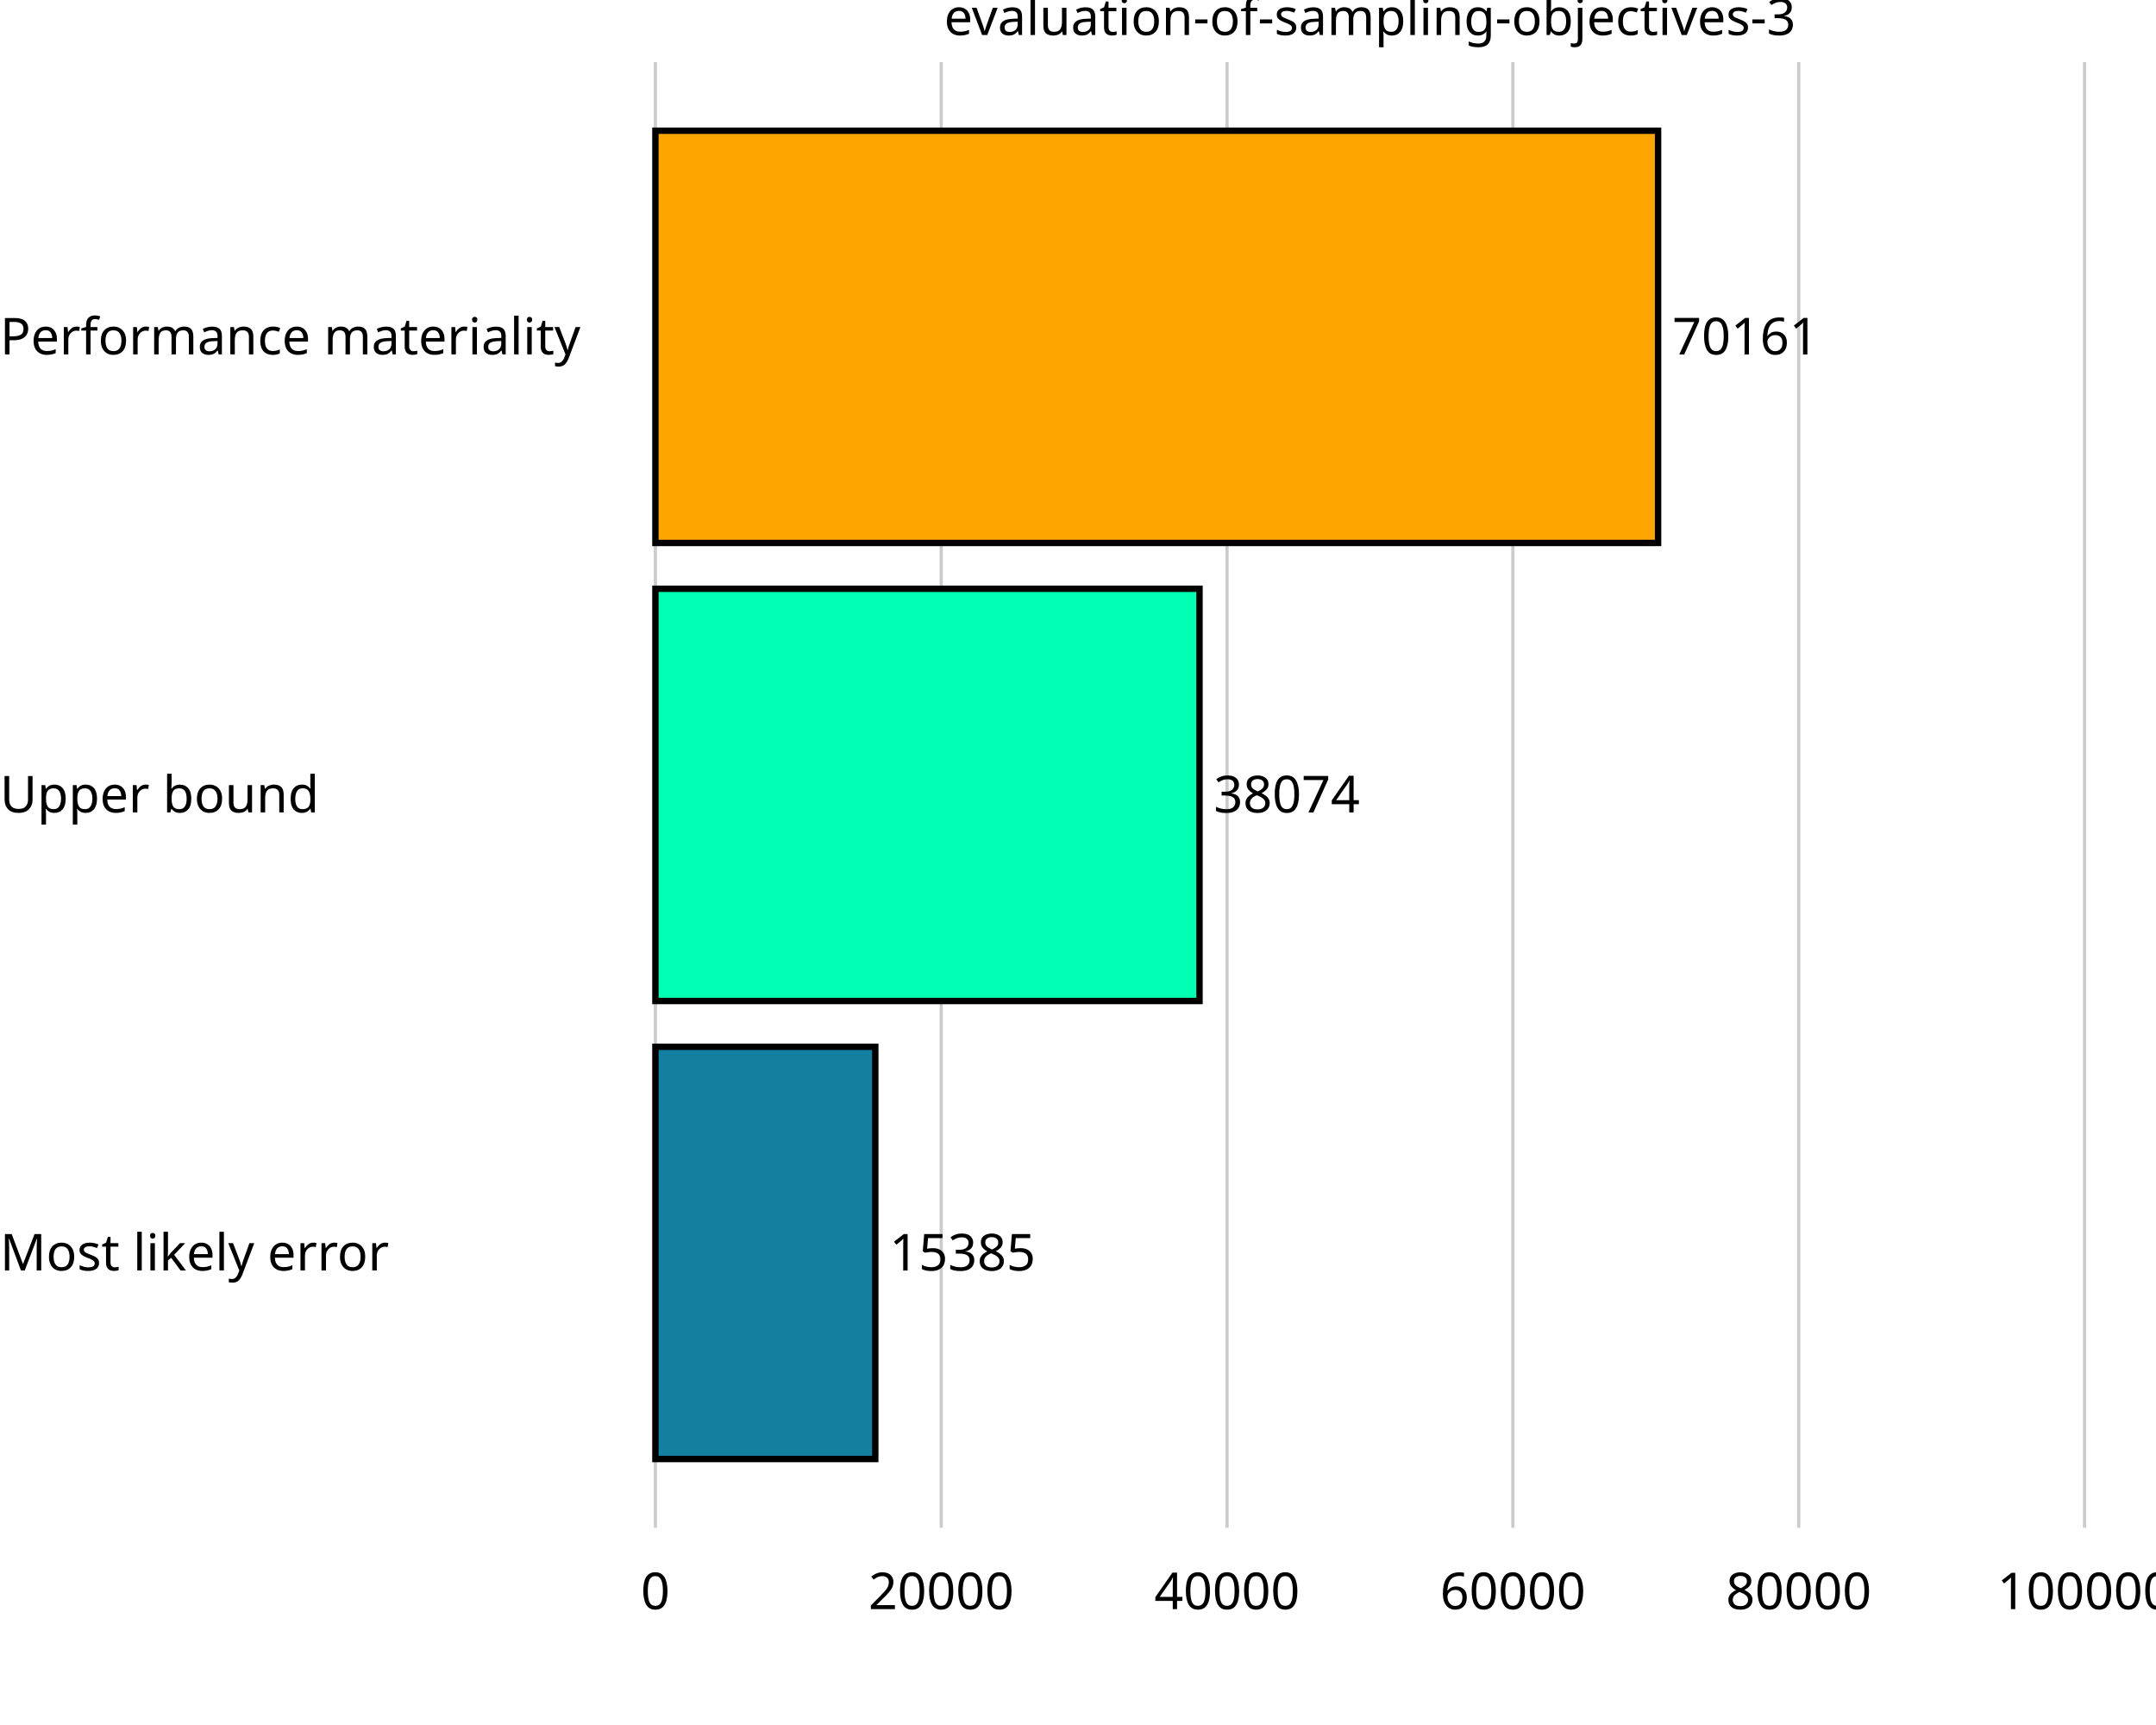
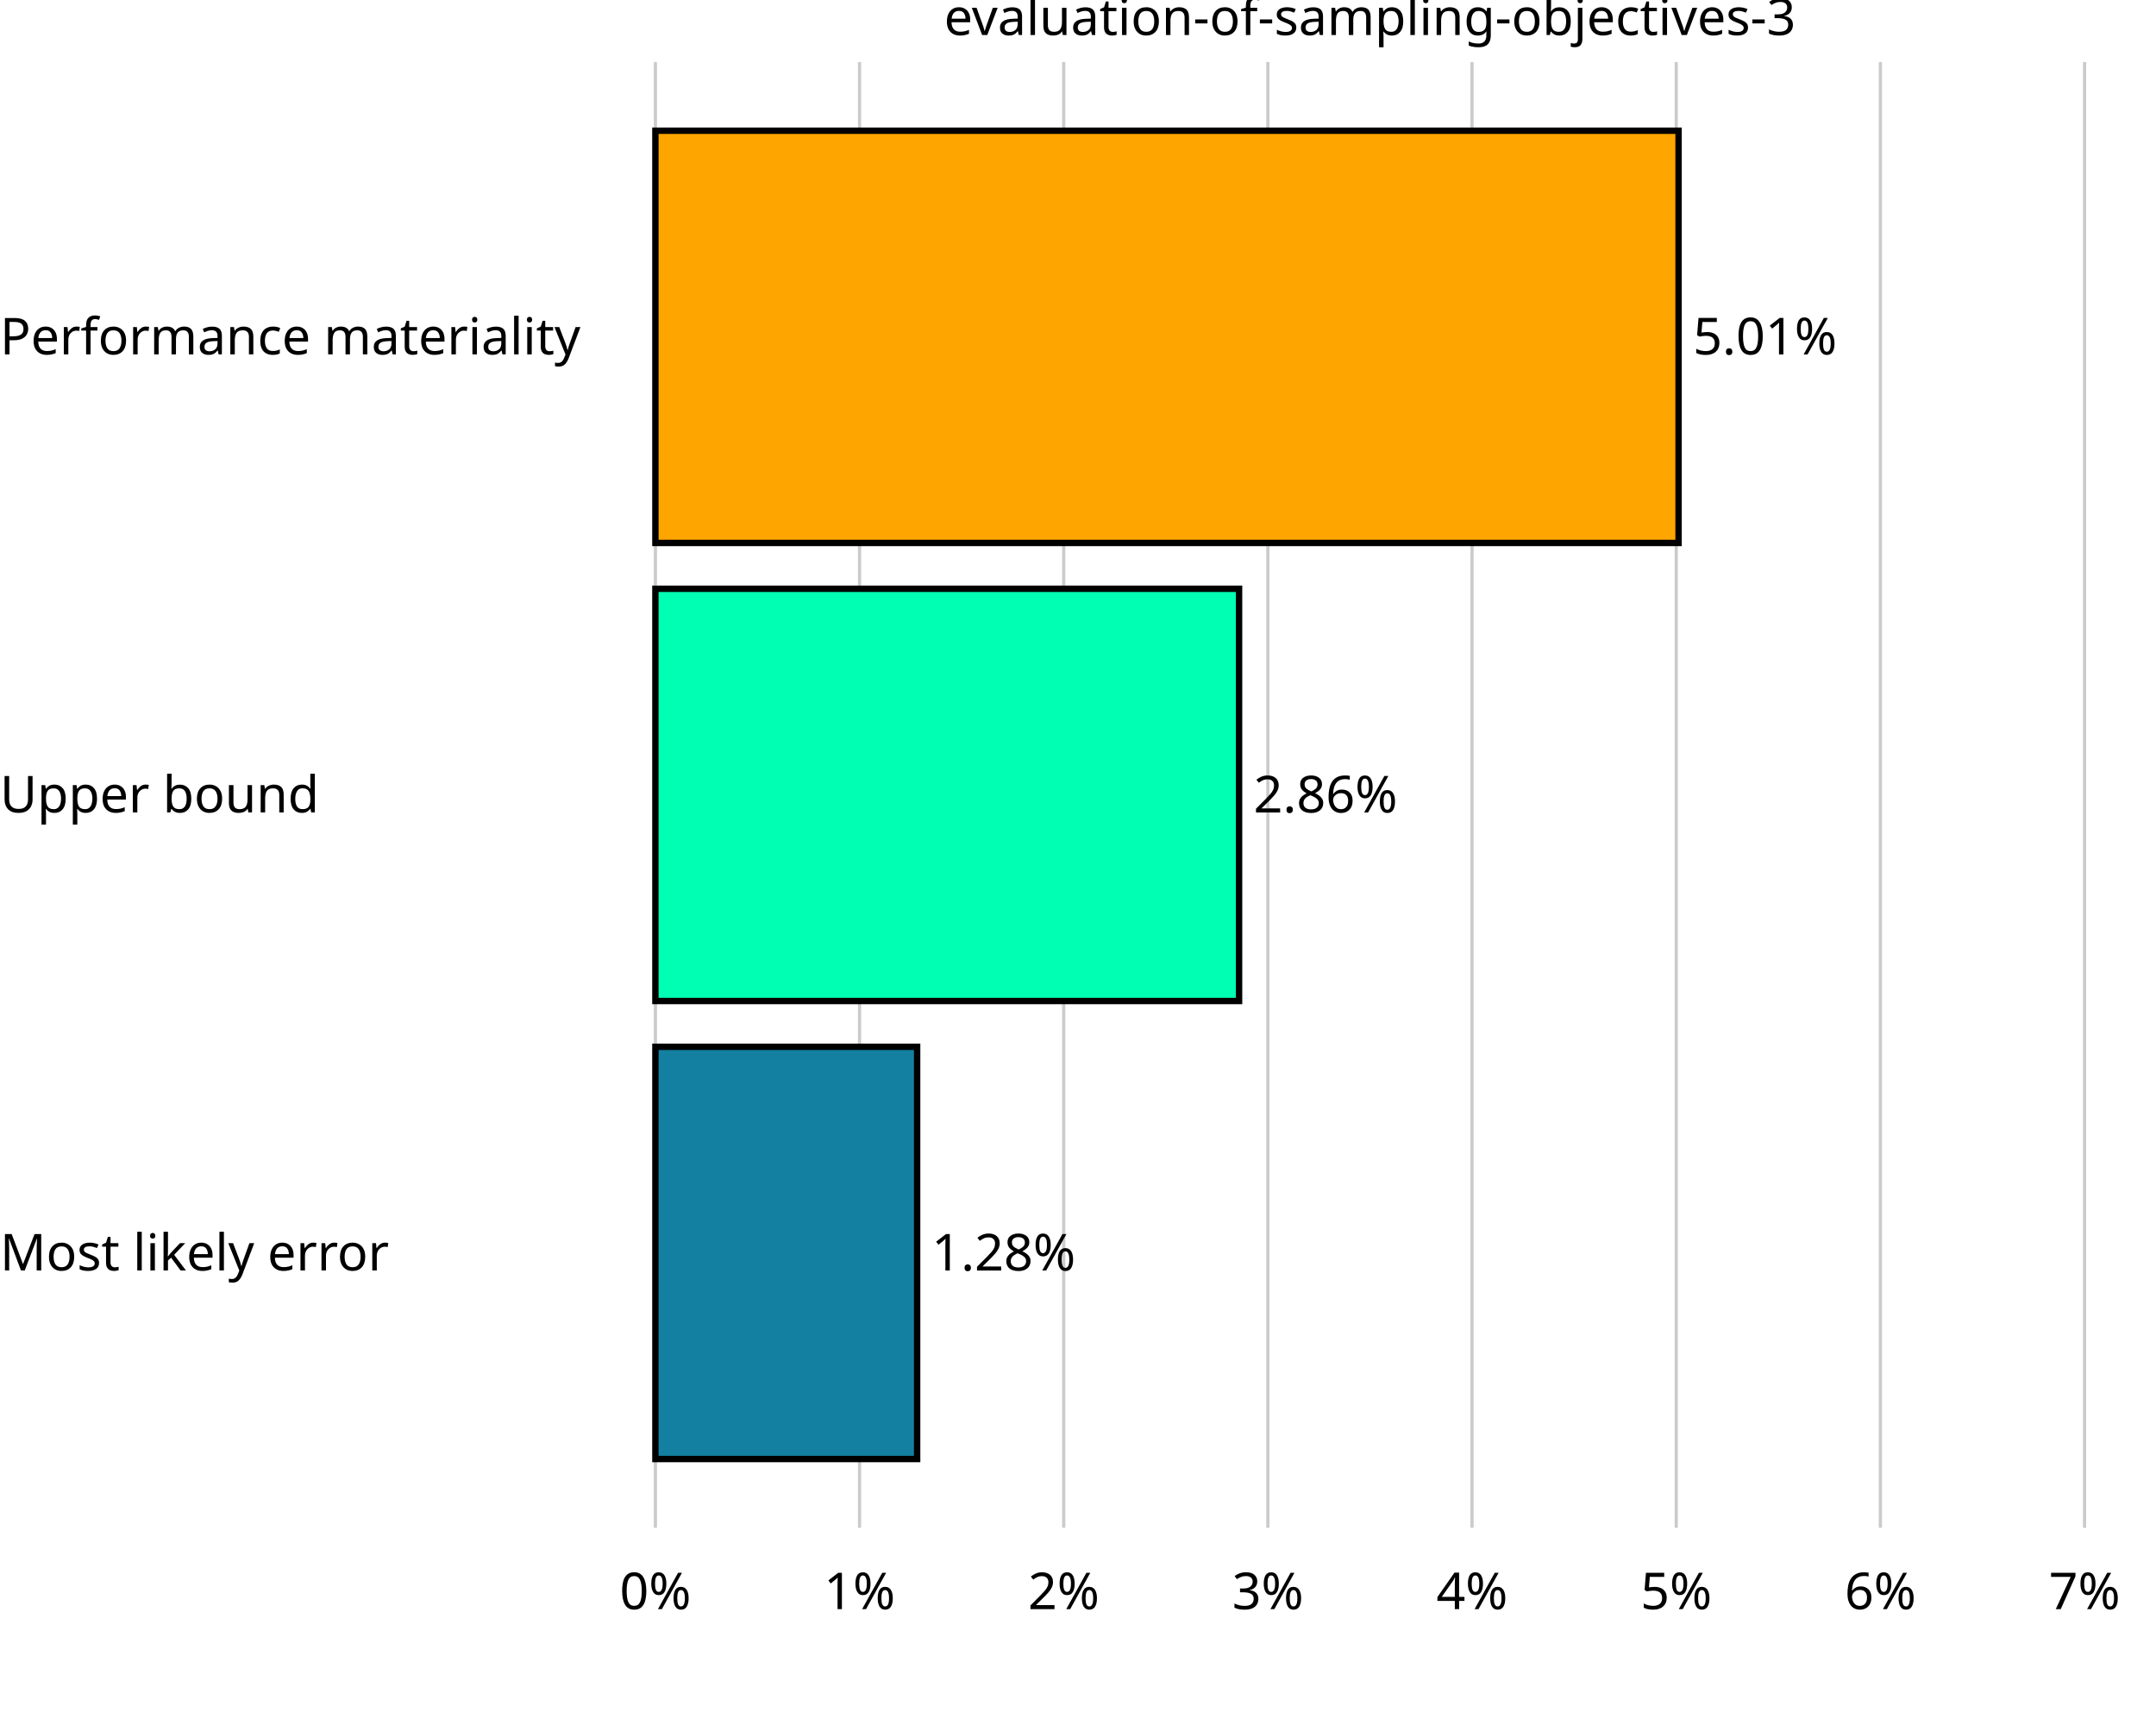
<svg xmlns="http://www.w3.org/2000/svg" class="svglite" data-engine-version="2.0" width="720.00pt" height="576.00pt" viewBox="0 0 720.00 576.00">
  <defs>
    <style type="text/css">
    .svglite line, .svglite polyline, .svglite polygon, .svglite path, .svglite rect, .svglite circle {
      fill: none;
      stroke: #000000;
      stroke-linecap: round;
      stroke-linejoin: round;
      stroke-miterlimit: 10.00;
    }
  </style>
  </defs>
  <rect width="100%" height="100%" style="stroke: none; fill: #FFFFFF;" />
  <defs>
    <clipPath id="cpMC4wMHw3MjAuMDB8MC4wMHw1NzYuMDA=">
      <rect x="0.00" y="0.00" width="720.00" height="576.00" />
    </clipPath>
  </defs>
  <g clip-path="url(#cpMC4wMHw3MjAuMDB8MC4wMHw1NzYuMDA=)">
    <rect x="0.00" y="0.00" width="720.00" height="576.00" style="stroke-width: 10.67; stroke: none;" />
  </g>
  <defs>
    <clipPath id="cpMTk1LjAxfDcyMC4wMHwyMC43MXw1MTAuMTQ=">
      <rect x="195.01" y="20.71" width="524.99" height="489.43" />
    </clipPath>
  </defs>
  <g clip-path="url(#cpMTk1LjAxfDcyMC4wMHwyMC43MXw1MTAuMTQ=)">
    <rect x="195.01" y="20.71" width="524.99" height="489.43" style="stroke-width: 10.67; stroke: none;" />
    <polyline points="218.87,510.14 218.87,20.71 " style="stroke-width: 1.07; stroke: #CBCBCB; stroke-linecap: butt;" />
-     <polyline points="314.32,510.14 314.32,20.71 " style="stroke-width: 1.07; stroke: #CBCBCB; stroke-linecap: butt;" />
-     <polyline points="409.78,510.14 409.78,20.71 " style="stroke-width: 1.07; stroke: #CBCBCB; stroke-linecap: butt;" />
-     <polyline points="505.23,510.14 505.23,20.71 " style="stroke-width: 1.07; stroke: #CBCBCB; stroke-linecap: butt;" />
-     <polyline points="600.68,510.14 600.68,20.71 " style="stroke-width: 1.07; stroke: #CBCBCB; stroke-linecap: butt;" />
+     <polyline points="287.05,510.14 287.05,20.71 " style="stroke-width: 1.07; stroke: #CBCBCB; stroke-linecap: butt;" />
+     <polyline points="355.23,510.14 355.23,20.71 " style="stroke-width: 1.07; stroke: #CBCBCB; stroke-linecap: butt;" />
+     <polyline points="423.41,510.14 423.41,20.71 " style="stroke-width: 1.07; stroke: #CBCBCB; stroke-linecap: butt;" />
+     <polyline points="491.59,510.14 491.59,20.71 " style="stroke-width: 1.07; stroke: #CBCBCB; stroke-linecap: butt;" />
+     <polyline points="559.78,510.14 559.78,20.71 " style="stroke-width: 1.07; stroke: #CBCBCB; stroke-linecap: butt;" />
+     <polyline points="627.96,510.14 627.96,20.71 " style="stroke-width: 1.07; stroke: #CBCBCB; stroke-linecap: butt;" />
    <polyline points="696.14,510.14 696.14,20.71 " style="stroke-width: 1.07; stroke: #CBCBCB; stroke-linecap: butt;" />
-     <rect x="218.87" y="349.54" width="73.43" height="137.65" style="stroke-width: 2.13; stroke-linecap: butt; stroke-linejoin: miter; fill: #1380A1;" />
-     <rect x="218.87" y="196.60" width="181.71" height="137.65" style="stroke-width: 2.13; stroke-linecap: butt; stroke-linejoin: miter; fill: #00FFB3;" />
-     <rect x="218.87" y="43.65" width="334.85" height="137.65" style="stroke-width: 2.13; stroke-linecap: butt; stroke-linejoin: miter; fill: #FFA500;" />
-     <text x="297.04" y="424.25" style="font-size: 17.07px; font-family: sans;" textLength="47.48px" lengthAdjust="spacingAndGlyphs">15385</text>
-     <text x="405.33" y="271.30" style="font-size: 17.07px; font-family: sans;" textLength="47.48px" lengthAdjust="spacingAndGlyphs">38074</text>
-     <text x="558.47" y="118.35" style="font-size: 17.07px; font-family: sans;" textLength="47.48px" lengthAdjust="spacingAndGlyphs">70161</text>
+     <rect x="218.87" y="349.54" width="87.41" height="137.65" style="stroke-width: 2.13; stroke-linecap: butt; stroke-linejoin: miter; fill: #1380A1;" />
+     <rect x="218.87" y="196.60" width="194.92" height="137.65" style="stroke-width: 2.13; stroke-linecap: butt; stroke-linejoin: miter; fill: #00FFB3;" />
+     <rect x="218.87" y="43.65" width="341.69" height="137.65" style="stroke-width: 2.13; stroke-linecap: butt; stroke-linejoin: miter; fill: #FFA500;" />
+     <text x="311.12" y="424.25" style="font-size: 17.07px; font-family: sans;" textLength="48.41px" lengthAdjust="spacingAndGlyphs">1.28%</text>
+     <text x="418.63" y="271.30" style="font-size: 17.07px; font-family: sans;" textLength="48.41px" lengthAdjust="spacingAndGlyphs">2.86%</text>
+     <text x="565.40" y="118.35" style="font-size: 17.07px; font-family: sans;" textLength="48.41px" lengthAdjust="spacingAndGlyphs">5.01%</text>
    <rect x="195.01" y="20.71" width="524.99" height="489.43" style="stroke-width: 0.00; stroke: none;" />
  </g>
  <g clip-path="url(#cpMC4wMHw3MjAuMDB8MC4wMHw1NzYuMDA=)">
    <polyline points="195.01,510.14 195.01,20.71 " style="stroke-width: 0.00; stroke: none; stroke-linecap: butt;" />
    <text x="-0" y="424.22" style="font-size: 17.00px; font-family: sans;" textLength="119.98px" lengthAdjust="spacingAndGlyphs">Most likely error</text>
    <text x="-0" y="271.27" style="font-size: 17.00px; font-family: sans;" textLength="98.31px" lengthAdjust="spacingAndGlyphs">Upper bound</text>
    <text x="-0" y="118.33" style="font-size: 17.00px; font-family: sans;" textLength="179.53px" lengthAdjust="spacingAndGlyphs">Performance materiality</text>
    <polyline points="195.01,510.14 720.00,510.14 " style="stroke-width: 0.00; stroke: none; stroke-linecap: butt;" />
-     <text x="218.87" y="537.32" text-anchor="middle" style="font-size: 17.00px; font-family: sans;" textLength="33.07px" lengthAdjust="spacingAndGlyphs">     0</text>
-     <text x="314.32" y="537.32" text-anchor="middle" style="font-size: 17.00px; font-family: sans;" textLength="52.00px" lengthAdjust="spacingAndGlyphs"> 20000</text>
-     <text x="409.78" y="537.32" text-anchor="middle" style="font-size: 17.00px; font-family: sans;" textLength="52.00px" lengthAdjust="spacingAndGlyphs"> 40000</text>
-     <text x="505.23" y="537.32" text-anchor="middle" style="font-size: 17.00px; font-family: sans;" textLength="52.00px" lengthAdjust="spacingAndGlyphs"> 60000</text>
-     <text x="600.68" y="537.32" text-anchor="middle" style="font-size: 17.00px; font-family: sans;" textLength="52.00px" lengthAdjust="spacingAndGlyphs"> 80000</text>
-     <text x="696.14" y="537.32" text-anchor="middle" style="font-size: 17.00px; font-family: sans;" textLength="56.73px" lengthAdjust="spacingAndGlyphs">100000</text>
+     <text x="218.87" y="537.32" text-anchor="middle" style="font-size: 17.00px; font-family: sans;" textLength="24.57px" lengthAdjust="spacingAndGlyphs">0%</text>
+     <text x="287.05" y="537.32" text-anchor="middle" style="font-size: 17.00px; font-family: sans;" textLength="24.57px" lengthAdjust="spacingAndGlyphs">1%</text>
+     <text x="355.23" y="537.32" text-anchor="middle" style="font-size: 17.00px; font-family: sans;" textLength="24.57px" lengthAdjust="spacingAndGlyphs">2%</text>
+     <text x="423.41" y="537.32" text-anchor="middle" style="font-size: 17.00px; font-family: sans;" textLength="24.57px" lengthAdjust="spacingAndGlyphs">3%</text>
+     <text x="491.59" y="537.32" text-anchor="middle" style="font-size: 17.00px; font-family: sans;" textLength="24.57px" lengthAdjust="spacingAndGlyphs">4%</text>
+     <text x="559.78" y="537.32" text-anchor="middle" style="font-size: 17.00px; font-family: sans;" textLength="24.57px" lengthAdjust="spacingAndGlyphs">5%</text>
+     <text x="627.96" y="537.32" text-anchor="middle" style="font-size: 17.00px; font-family: sans;" textLength="24.57px" lengthAdjust="spacingAndGlyphs">6%</text>
+     <text x="696.14" y="537.32" text-anchor="middle" style="font-size: 17.00px; font-family: sans;" textLength="24.57px" lengthAdjust="spacingAndGlyphs">7%</text>
    <text x="457.50" y="11.70" text-anchor="middle" style="font-size: 17.00px; font-family: sans;" textLength="267.44px" lengthAdjust="spacingAndGlyphs">evaluation-of-sampling-objectives-3</text>
  </g>
</svg>
